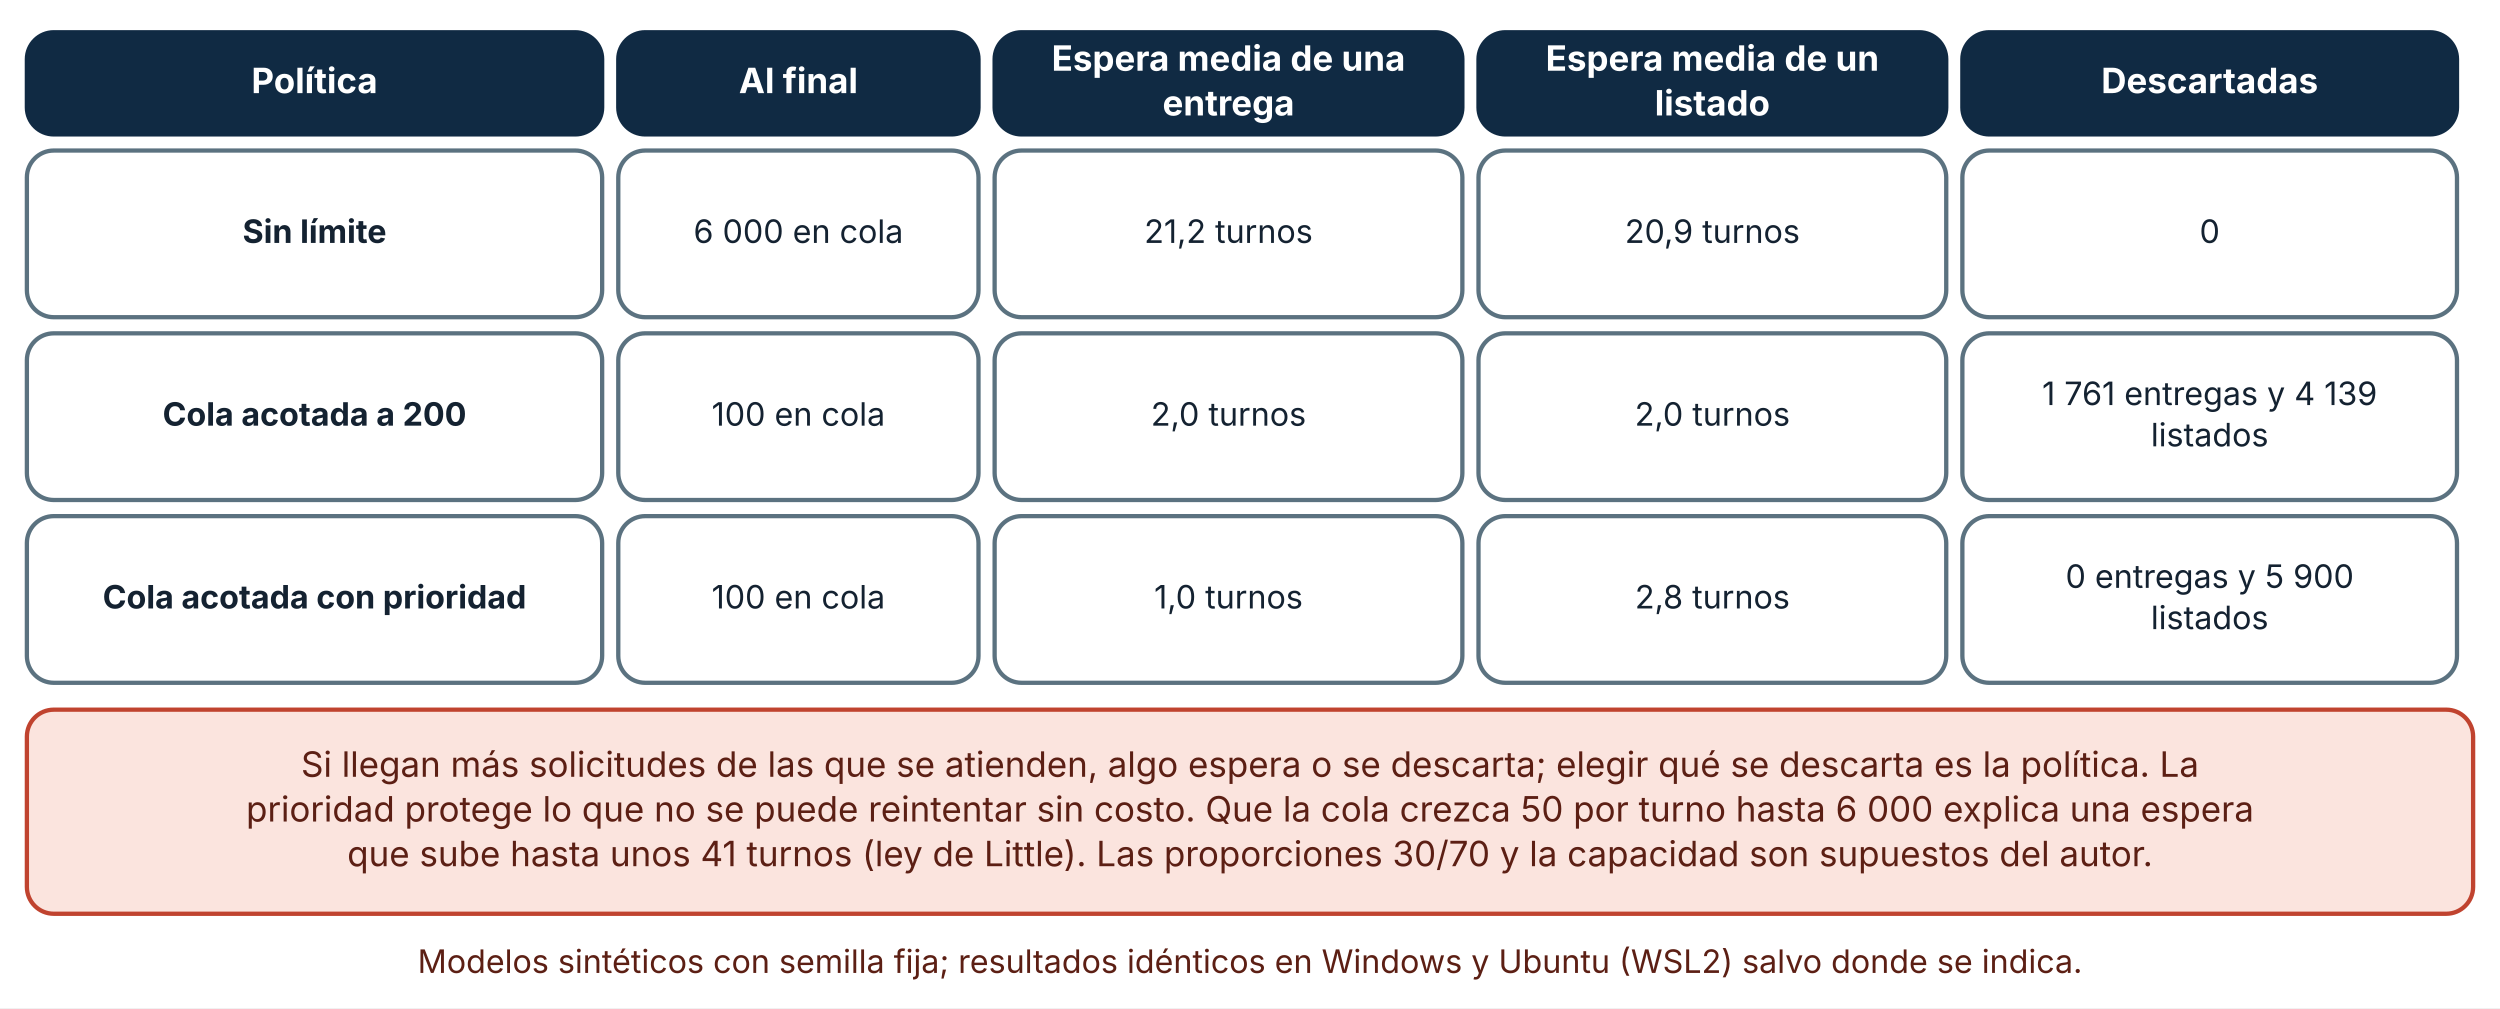
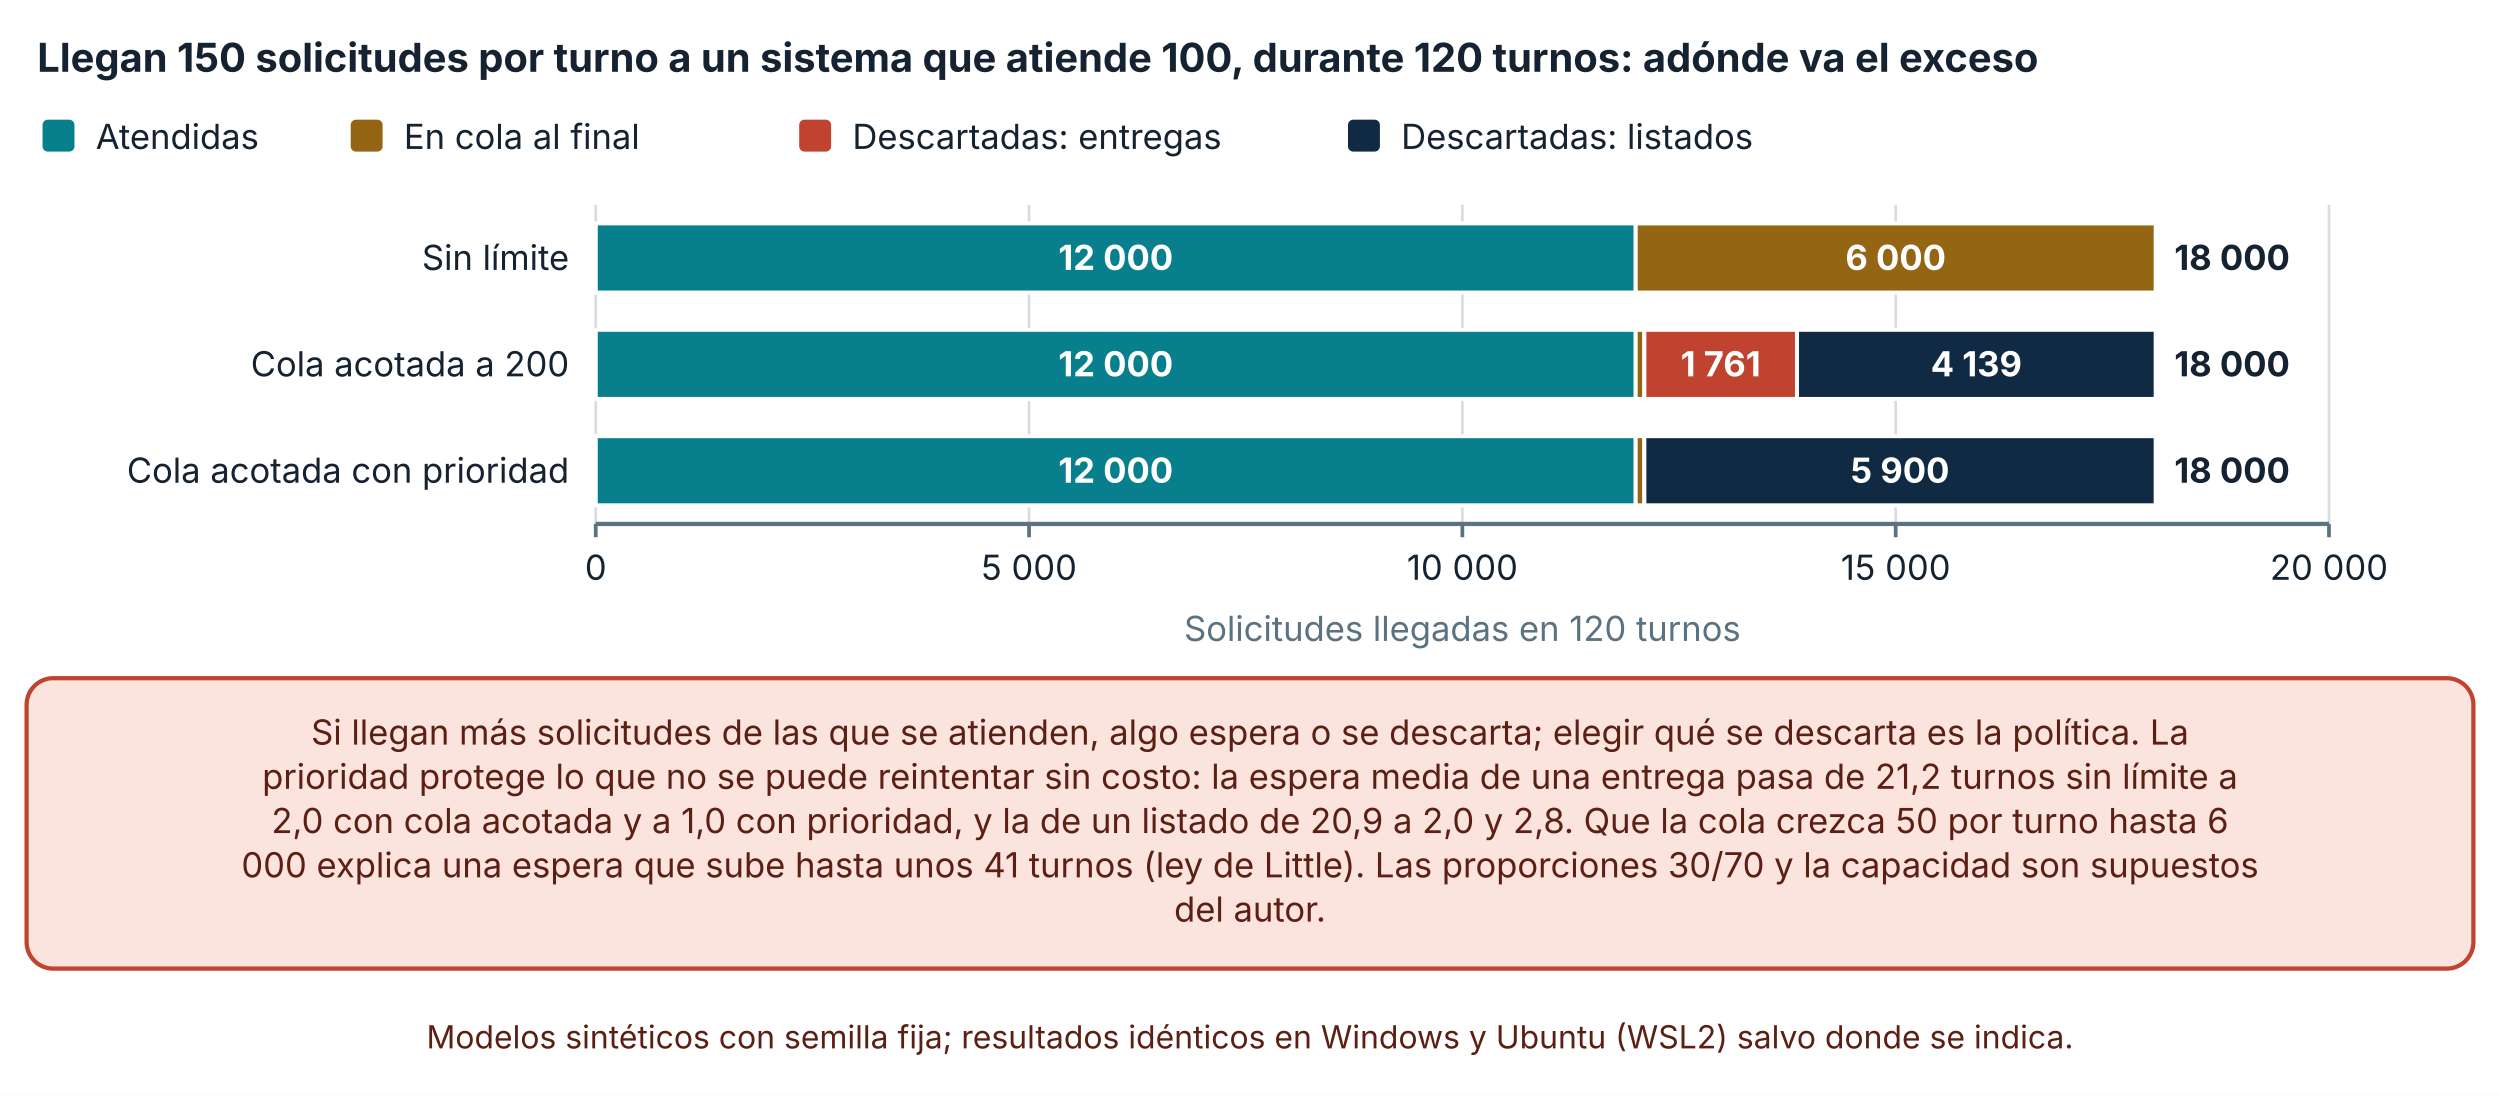
- <svg xmlns="http://www.w3.org/2000/svg" viewBox="0 0 930 375" width="930" height="375" role="img" aria-labelledby="t d" font-family="Inter, 'Segoe UI', system-ui, -apple-system, sans-serif">
+ <svg xmlns="http://www.w3.org/2000/svg" viewBox="0 0 940 412" width="940" height="412" role="img" aria-labelledby="t d" font-family="Inter, 'Segoe UI', system-ui, -apple-system, sans-serif">
  <defs>
    <marker id="arrow" viewBox="0 0 10 10" refX="9" refY="5" markerWidth="8" markerHeight="8" orient="auto-start-reverse">
      <path d="M0,0 L10,5 L0,10 z" fill="#32505f" />
    </marker>
    <marker id="arrow-coral" viewBox="0 0 10 10" refX="9" refY="5" markerWidth="8" markerHeight="8" orient="auto-start-reverse">
      <path d="M0,0 L10,5 L0,10 z" fill="#c0432f" />
    </marker>
  </defs>
-   <rect width="930" height="375" fill="#ffffff" />
-   <rect x="10" y="12" width="214" height="38" rx="10" fill="#102a43" stroke="#102a43" stroke-width="1.6" />
-   <text x="117" y="34.64" font-size="13" text-anchor="middle" font-weight="700" fill="#ffffff">
-     <tspan x="117" dy="0">Política</tspan>
+   <rect width="940" height="412" fill="#ffffff" />
+   <text x="14" y="27" font-size="15" text-anchor="start" font-weight="700" fill="#142231">
+     <tspan x="14" dy="0">Llegan 150 solicitudes por turno a un sistema que atiende 100, durante 120 turnos: adónde va el exceso</tspan>
  </text>
-   <rect x="230" y="12" width="134" height="38" rx="10" fill="#102a43" stroke="#102a43" stroke-width="1.6" />
-   <text x="297" y="34.64" font-size="13" text-anchor="middle" font-weight="700" fill="#ffffff">
-     <tspan x="297" dy="0">Al final</tspan>
+   <rect x="16" y="45" width="12" height="12" rx="2" fill="#087f8c" />
+   <text x="36" y="56" font-size="13" text-anchor="start" font-weight="400" fill="#142231">
+     <tspan x="36" dy="0">Atendidas</tspan>
  </text>
-   <rect x="370" y="12" width="174" height="38" rx="10" fill="#102a43" stroke="#102a43" stroke-width="1.6" />
-   <text x="457" y="26.32" font-size="13" text-anchor="middle" font-weight="700" fill="#ffffff">
-     <tspan x="457" dy="0">Espera media de una</tspan>
+   <rect x="131.86" y="45" width="12" height="12" rx="2" fill="#946512" />
+   <text x="151.86" y="56" font-size="13" text-anchor="start" font-weight="400" fill="#142231">
+     <tspan x="151.86" dy="0">En cola al final</tspan>
  </text>
-   <text x="457" y="42.96" font-size="13" text-anchor="middle" font-weight="700" fill="#ffffff">
-     <tspan x="457" dy="0">entrega</tspan>
+   <rect x="300.5" y="45" width="12" height="12" rx="2" fill="#c0432f" />
+   <text x="320.5" y="56" font-size="13" text-anchor="start" font-weight="400" fill="#142231">
+     <tspan x="320.5" dy="0">Descartadas: entregas</tspan>
  </text>
-   <rect x="550" y="12" width="174" height="38" rx="10" fill="#102a43" stroke="#102a43" stroke-width="1.6" />
-   <text x="637" y="26.32" font-size="13" text-anchor="middle" font-weight="700" fill="#ffffff">
-     <tspan x="637" dy="0">Espera media de un</tspan>
+   <rect x="506.84" y="45" width="12" height="12" rx="2" fill="#102a43" />
+   <text x="526.84" y="56" font-size="13" text-anchor="start" font-weight="400" fill="#142231">
+     <tspan x="526.84" dy="0">Descartadas: listados</tspan>
  </text>
-   <text x="637" y="42.96" font-size="13" text-anchor="middle" font-weight="700" fill="#ffffff">
-     <tspan x="637" dy="0">listado</tspan>
+   <line x1="224" y1="77" x2="224" y2="197" stroke="#d5dde1" stroke-width="1" />
+   <line x1="224" y1="197" x2="224" y2="202" stroke="#5b7280" stroke-width="1.4" />
+   <text x="224" y="218" font-size="13" text-anchor="middle" font-weight="400" fill="#142231">
+     <tspan x="224" dy="0">0</tspan>
  </text>
-   <rect x="730" y="12" width="184" height="38" rx="10" fill="#102a43" stroke="#102a43" stroke-width="1.6" />
-   <text x="822" y="34.64" font-size="13" text-anchor="middle" font-weight="700" fill="#ffffff">
-     <tspan x="822" dy="0">Descartadas</tspan>
+   <line x1="386.925" y1="77" x2="386.925" y2="197" stroke="#d5dde1" stroke-width="1" />
+   <line x1="386.925" y1="197" x2="386.925" y2="202" stroke="#5b7280" stroke-width="1.4" />
+   <text x="386.925" y="218" font-size="13" text-anchor="middle" font-weight="400" fill="#142231">
+     <tspan x="386.925" dy="0">5 000</tspan>
  </text>
-   <rect x="10" y="56" width="214" height="62" rx="10" fill="#ffffff" stroke="#5b7280" stroke-width="1.6" />
-   <text x="117" y="90.36" font-size="12" text-anchor="middle" font-weight="700" fill="#142231">
-     <tspan x="117" dy="0">Sin límite</tspan>
+   <line x1="549.85" y1="77" x2="549.85" y2="197" stroke="#d5dde1" stroke-width="1" />
+   <line x1="549.85" y1="197" x2="549.85" y2="202" stroke="#5b7280" stroke-width="1.4" />
+   <text x="549.85" y="218" font-size="13" text-anchor="middle" font-weight="400" fill="#142231">
+     <tspan x="549.85" dy="0">10 000</tspan>
  </text>
-   <rect x="230" y="56" width="134" height="62" rx="10" fill="#ffffff" stroke="#5b7280" stroke-width="1.6" />
-   <text x="297" y="90.36" font-size="12" text-anchor="middle" font-weight="400" fill="#142231">
-     <tspan x="297" dy="0">6 000 en cola</tspan>
+   <line x1="712.775" y1="77" x2="712.775" y2="197" stroke="#d5dde1" stroke-width="1" />
+   <line x1="712.775" y1="197" x2="712.775" y2="202" stroke="#5b7280" stroke-width="1.4" />
+   <text x="712.775" y="218" font-size="13" text-anchor="middle" font-weight="400" fill="#142231">
+     <tspan x="712.775" dy="0">15 000</tspan>
  </text>
-   <rect x="370" y="56" width="174" height="62" rx="10" fill="#ffffff" stroke="#5b7280" stroke-width="1.6" />
-   <text x="457" y="90.36" font-size="12" text-anchor="middle" font-weight="400" fill="#142231">
-     <tspan x="457" dy="0">21,2 turnos</tspan>
+   <line x1="875.7" y1="77" x2="875.7" y2="197" stroke="#d5dde1" stroke-width="1" />
+   <line x1="875.7" y1="197" x2="875.7" y2="202" stroke="#5b7280" stroke-width="1.4" />
+   <text x="875.7" y="218" font-size="13" text-anchor="middle" font-weight="400" fill="#142231">
+     <tspan x="875.7" dy="0">20 000</tspan>
  </text>
-   <rect x="550" y="56" width="174" height="62" rx="10" fill="#ffffff" stroke="#5b7280" stroke-width="1.6" />
-   <text x="637" y="90.36" font-size="12" text-anchor="middle" font-weight="400" fill="#142231">
-     <tspan x="637" dy="0">20,9 turnos</tspan>
+   <line x1="224" y1="197" x2="875.7" y2="197" stroke="#5b7280" stroke-width="1.6" />
+   <text x="214" y="101.5" font-size="13" text-anchor="end" font-weight="400" fill="#142231">
+     <tspan x="214" dy="0">Sin límite</tspan>
  </text>
-   <rect x="730" y="56" width="184" height="62" rx="10" fill="#ffffff" stroke="#5b7280" stroke-width="1.6" />
-   <text x="822" y="90.36" font-size="12" text-anchor="middle" font-weight="400" fill="#142231">
-     <tspan x="822" dy="0">0</tspan>
+   <text x="214" y="141.5" font-size="13" text-anchor="end" font-weight="400" fill="#142231">
+     <tspan x="214" dy="0">Cola acotada a 200</tspan>
  </text>
-   <rect x="10" y="124" width="214" height="62" rx="10" fill="#ffffff" stroke="#5b7280" stroke-width="1.6" />
-   <text x="117" y="158.36" font-size="12" text-anchor="middle" font-weight="700" fill="#142231">
-     <tspan x="117" dy="0">Cola acotada a 200</tspan>
+   <text x="214" y="181.5" font-size="13" text-anchor="end" font-weight="400" fill="#142231">
+     <tspan x="214" dy="0">Cola acotada con prioridad</tspan>
  </text>
-   <rect x="230" y="124" width="134" height="62" rx="10" fill="#ffffff" stroke="#5b7280" stroke-width="1.6" />
-   <text x="297" y="158.36" font-size="12" text-anchor="middle" font-weight="400" fill="#142231">
-     <tspan x="297" dy="0">100 en cola</tspan>
+   <rect x="224" y="84" width="391.02" height="26" fill="#087f8c" stroke="#ffffff" stroke-width="1.5" />
+   <text x="419.51" y="101.5" font-size="13" text-anchor="middle" font-weight="700" fill="#ffffff">
+     <tspan x="419.51" dy="0">12 000</tspan>
  </text>
-   <rect x="370" y="124" width="174" height="62" rx="10" fill="#ffffff" stroke="#5b7280" stroke-width="1.6" />
-   <text x="457" y="158.36" font-size="12" text-anchor="middle" font-weight="400" fill="#142231">
-     <tspan x="457" dy="0">2,0 turnos</tspan>
+   <rect x="615.02" y="84" width="195.51" height="26" fill="#946512" stroke="#ffffff" stroke-width="1.5" />
+   <text x="712.775" y="101.5" font-size="13" text-anchor="middle" font-weight="700" fill="#ffffff">
+     <tspan x="712.775" dy="0">6 000</tspan>
  </text>
-   <rect x="550" y="124" width="174" height="62" rx="10" fill="#ffffff" stroke="#5b7280" stroke-width="1.6" />
-   <text x="637" y="158.36" font-size="12" text-anchor="middle" font-weight="400" fill="#142231">
-     <tspan x="637" dy="0">2,0 turnos</tspan>
+   <rect x="810.53" y="84" width="0" height="26" fill="#c0432f" stroke="#ffffff" stroke-width="1.5" />
+   <rect x="810.53" y="84" width="0" height="26" fill="#102a43" stroke="#ffffff" stroke-width="1.5" />
+   <text x="817.53" y="101.5" font-size="13" text-anchor="start" font-weight="700" fill="#142231">
+     <tspan x="817.53" dy="0">18 000</tspan>
  </text>
-   <rect x="730" y="124" width="184" height="62" rx="10" fill="#ffffff" stroke="#5b7280" stroke-width="1.6" />
-   <text x="822" y="150.68" font-size="12" text-anchor="middle" font-weight="400" fill="#142231">
-     <tspan x="822" dy="0">1 761 entregas y 4 139</tspan>
+   <rect x="224" y="124" width="391.02" height="26" fill="#087f8c" stroke="#ffffff" stroke-width="1.5" />
+   <text x="419.51" y="141.5" font-size="13" text-anchor="middle" font-weight="700" fill="#ffffff">
+     <tspan x="419.51" dy="0">12 000</tspan>
  </text>
-   <text x="822" y="166.04" font-size="12" text-anchor="middle" font-weight="400" fill="#142231">
-     <tspan x="822" dy="0">listados</tspan>
+   <rect x="615.02" y="124" width="3.259" height="26" fill="#946512" stroke="#ffffff" stroke-width="1.5" />
+   <rect x="618.279" y="124" width="57.382" height="26" fill="#c0432f" stroke="#ffffff" stroke-width="1.5" />
+   <text x="646.97" y="141.5" font-size="13" text-anchor="middle" font-weight="700" fill="#ffffff">
+     <tspan x="646.97" dy="0">1 761</tspan>
  </text>
-   <rect x="10" y="192" width="214" height="62" rx="10" fill="#ffffff" stroke="#5b7280" stroke-width="1.6" />
-   <text x="117" y="226.36" font-size="12" text-anchor="middle" font-weight="700" fill="#142231">
-     <tspan x="117" dy="0">Cola acotada con prioridad</tspan>
+   <rect x="675.661" y="124" width="134.869" height="26" fill="#102a43" stroke="#ffffff" stroke-width="1.5" />
+   <text x="743.095" y="141.5" font-size="13" text-anchor="middle" font-weight="700" fill="#ffffff">
+     <tspan x="743.095" dy="0">4 139</tspan>
  </text>
-   <rect x="230" y="192" width="134" height="62" rx="10" fill="#ffffff" stroke="#5b7280" stroke-width="1.6" />
-   <text x="297" y="226.36" font-size="12" text-anchor="middle" font-weight="400" fill="#142231">
-     <tspan x="297" dy="0">100 en cola</tspan>
+   <text x="817.53" y="141.5" font-size="13" text-anchor="start" font-weight="700" fill="#142231">
+     <tspan x="817.53" dy="0">18 000</tspan>
  </text>
-   <rect x="370" y="192" width="174" height="62" rx="10" fill="#ffffff" stroke="#5b7280" stroke-width="1.6" />
-   <text x="457" y="226.36" font-size="12" text-anchor="middle" font-weight="400" fill="#142231">
-     <tspan x="457" dy="0">1,0 turnos</tspan>
+   <rect x="224" y="164" width="391.02" height="26" fill="#087f8c" stroke="#ffffff" stroke-width="1.5" />
+   <text x="419.51" y="181.5" font-size="13" text-anchor="middle" font-weight="700" fill="#ffffff">
+     <tspan x="419.51" dy="0">12 000</tspan>
  </text>
-   <rect x="550" y="192" width="174" height="62" rx="10" fill="#ffffff" stroke="#5b7280" stroke-width="1.6" />
-   <text x="637" y="226.36" font-size="12" text-anchor="middle" font-weight="400" fill="#142231">
-     <tspan x="637" dy="0">2,8 turnos</tspan>
+   <rect x="615.02" y="164" width="3.259" height="26" fill="#946512" stroke="#ffffff" stroke-width="1.5" />
+   <rect x="618.279" y="164" width="0" height="26" fill="#c0432f" stroke="#ffffff" stroke-width="1.5" />
+   <rect x="618.279" y="164" width="192.252" height="26" fill="#102a43" stroke="#ffffff" stroke-width="1.5" />
+   <text x="714.404" y="181.5" font-size="13" text-anchor="middle" font-weight="700" fill="#ffffff">
+     <tspan x="714.404" dy="0">5 900</tspan>
  </text>
-   <rect x="730" y="192" width="184" height="62" rx="10" fill="#ffffff" stroke="#5b7280" stroke-width="1.6" />
-   <text x="822" y="218.68" font-size="12" text-anchor="middle" font-weight="400" fill="#142231">
-     <tspan x="822" dy="0">0 entregas y 5 900</tspan>
+   <text x="817.53" y="181.5" font-size="13" text-anchor="start" font-weight="700" fill="#142231">
+     <tspan x="817.53" dy="0">18 000</tspan>
  </text>
-   <text x="822" y="234.04" font-size="12" text-anchor="middle" font-weight="400" fill="#142231">
-     <tspan x="822" dy="0">listados</tspan>
+   <text x="549.85" y="241" font-size="13" text-anchor="middle" font-weight="400" fill="#5b7280">
+     <tspan x="549.85" dy="0">Solicitudes llegadas en 120 turnos</tspan>
  </text>
-   <rect x="10" y="264" width="910" height="75.92" rx="10" fill="#fbe4de" stroke="#c0432f" stroke-width="1.6" />
-   <text x="465" y="288.96" font-size="13" text-anchor="middle" font-weight="400" fill="#5c1f14">
-     <tspan x="465" dy="0">Si llegan más solicitudes de las que se atienden, algo espera o se descarta; elegir qué se descarta es la política. La</tspan>
+   <rect x="10" y="255" width="920" height="109.2" rx="10" fill="#fbe4de" stroke="#c0432f" stroke-width="1.6" />
+   <text x="470" y="279.96" font-size="13" text-anchor="middle" font-weight="400" fill="#5c1f14">
+     <tspan x="470" dy="0">Si llegan más solicitudes de las que se atienden, algo espera o se descarta; elegir qué se descarta es la política. La</tspan>
  </text>
-   <text x="465" y="305.6" font-size="13" text-anchor="middle" font-weight="400" fill="#5c1f14">
-     <tspan x="465" dy="0">prioridad protege lo que no se puede reintentar sin costo. Que la cola crezca 50 por turno hasta 6 000 explica una espera</tspan>
+   <text x="470" y="296.6" font-size="13" text-anchor="middle" font-weight="400" fill="#5c1f14">
+     <tspan x="470" dy="0">prioridad protege lo que no se puede reintentar sin costo: la espera media de una entrega pasa de 21,2 turnos sin límite a</tspan>
  </text>
-   <text x="465" y="322.24" font-size="13" text-anchor="middle" font-weight="400" fill="#5c1f14">
-     <tspan x="465" dy="0">que sube hasta unos 41 turnos (ley de Little). Las proporciones 30/70 y la capacidad son supuestos del autor.</tspan>
+   <text x="470" y="313.24" font-size="13" text-anchor="middle" font-weight="400" fill="#5c1f14">
+     <tspan x="470" dy="0">2,0 con cola acotada y a 1,0 con prioridad, y la de un listado de 20,9 a 2,0 y 2,8. Que la cola crezca 50 por turno hasta 6</tspan>
  </text>
-   <text x="465" y="361.92" font-size="12" text-anchor="middle" font-weight="400" fill="#5c1f14">
-     <tspan x="465" dy="0">Modelos sintéticos con semilla fija; resultados idénticos en Windows y Ubuntu (WSL2) salvo donde se indica.</tspan>
+   <text x="470" y="329.88" font-size="13" text-anchor="middle" font-weight="400" fill="#5c1f14">
+     <tspan x="470" dy="0">000 explica una espera que sube hasta unos 41 turnos (ley de Little). Las proporciones 30/70 y la capacidad son supuestos</tspan>
+   </text>
+   <text x="470" y="346.52" font-size="13" text-anchor="middle" font-weight="400" fill="#5c1f14">
+     <tspan x="470" dy="0">del autor.</tspan>
+   </text>
+   <text x="470" y="394.2" font-size="12" text-anchor="middle" font-weight="400" fill="#5c1f14">
+     <tspan x="470" dy="0">Modelos sintéticos con semilla fija; resultados idénticos en Windows y Ubuntu (WSL2) salvo donde se indica.</tspan>
  </text>
</svg>
